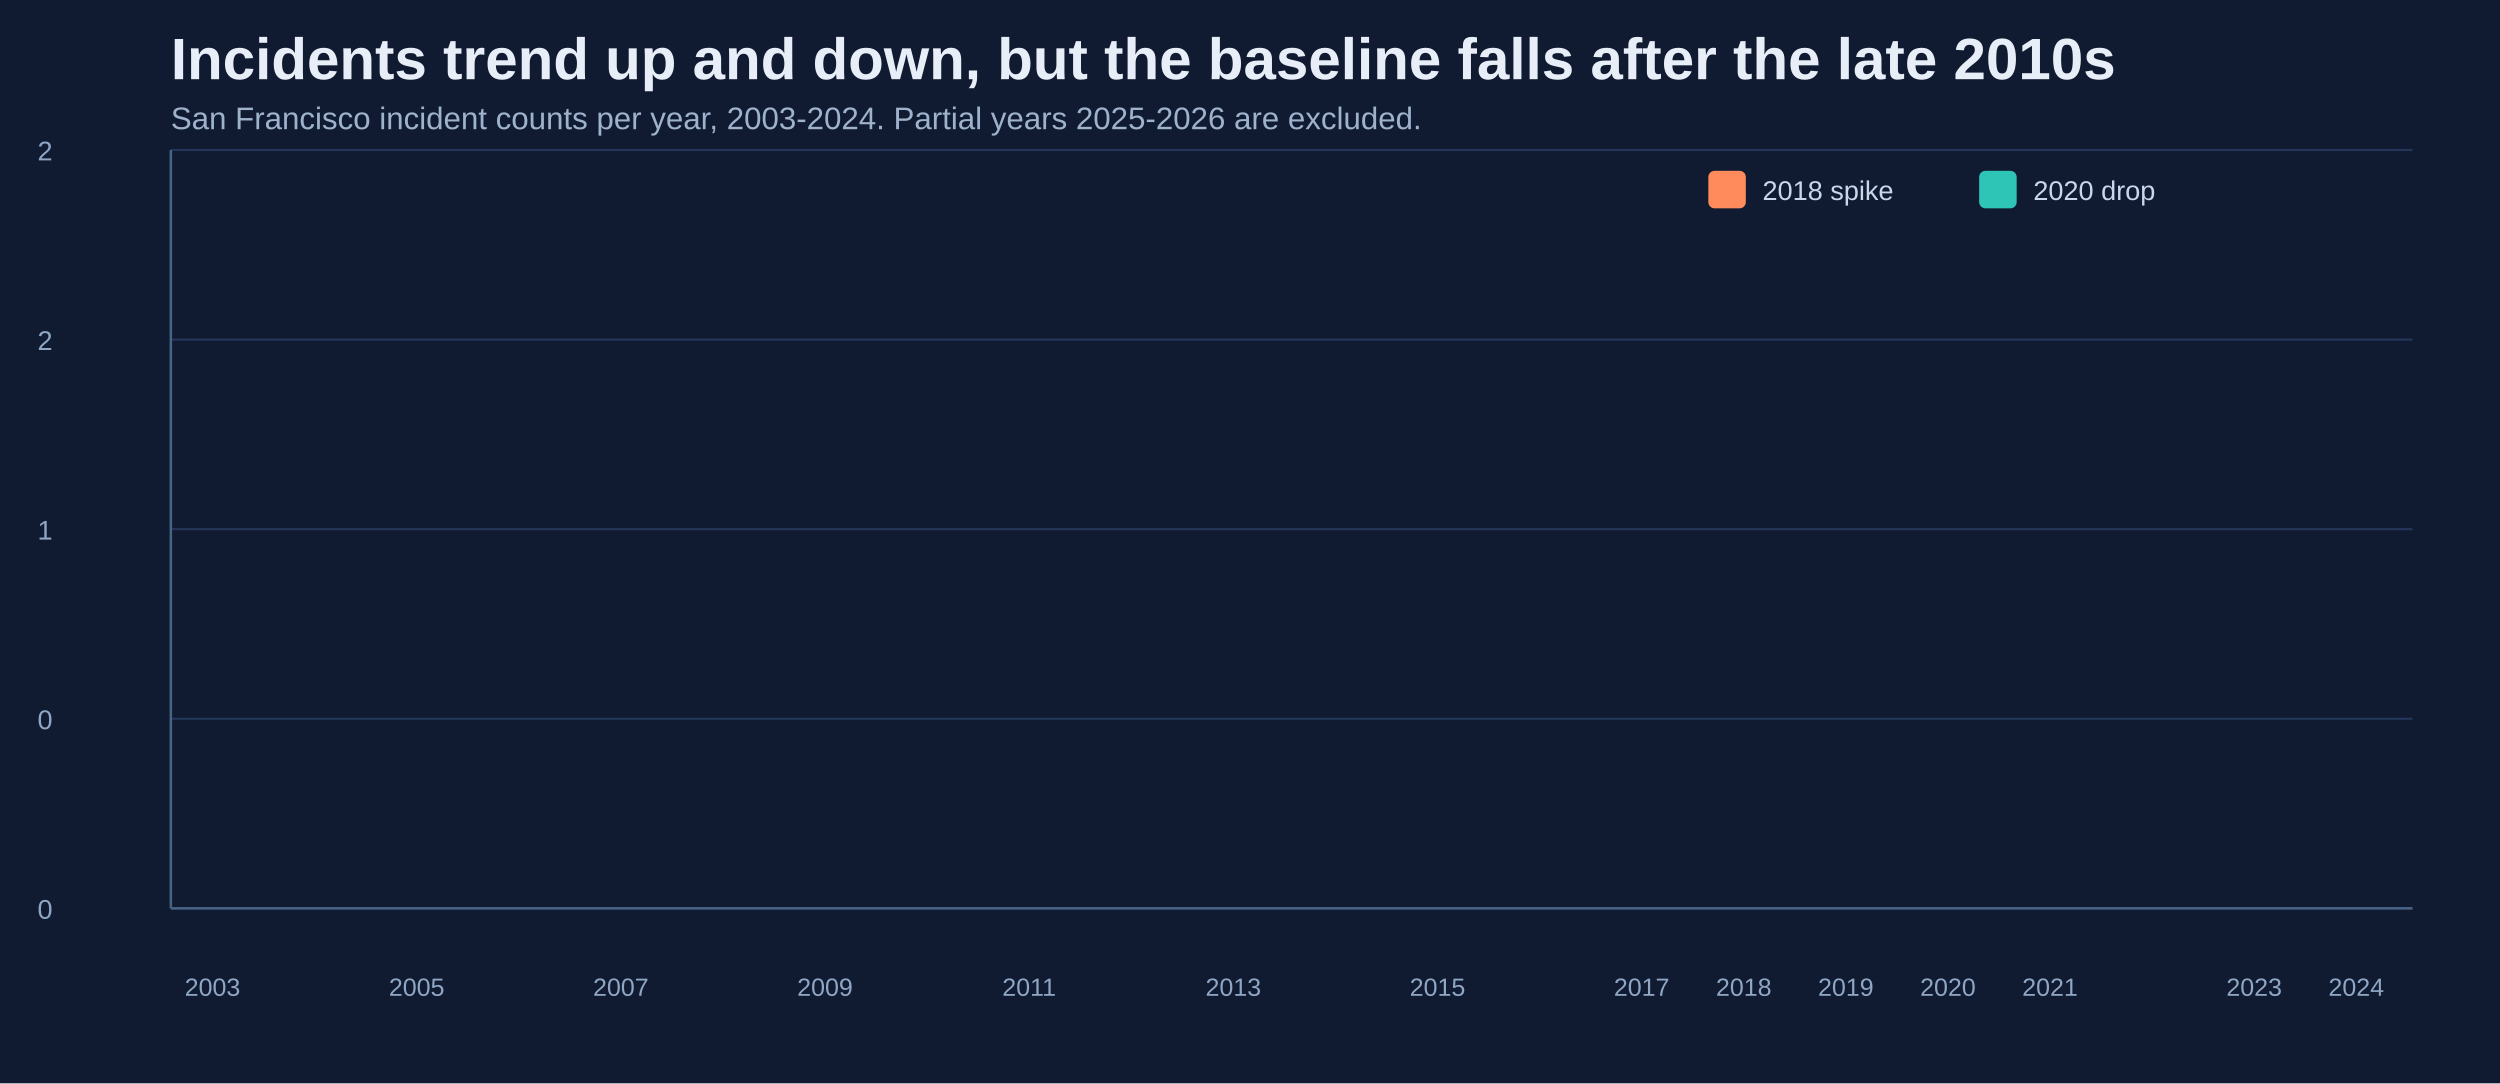
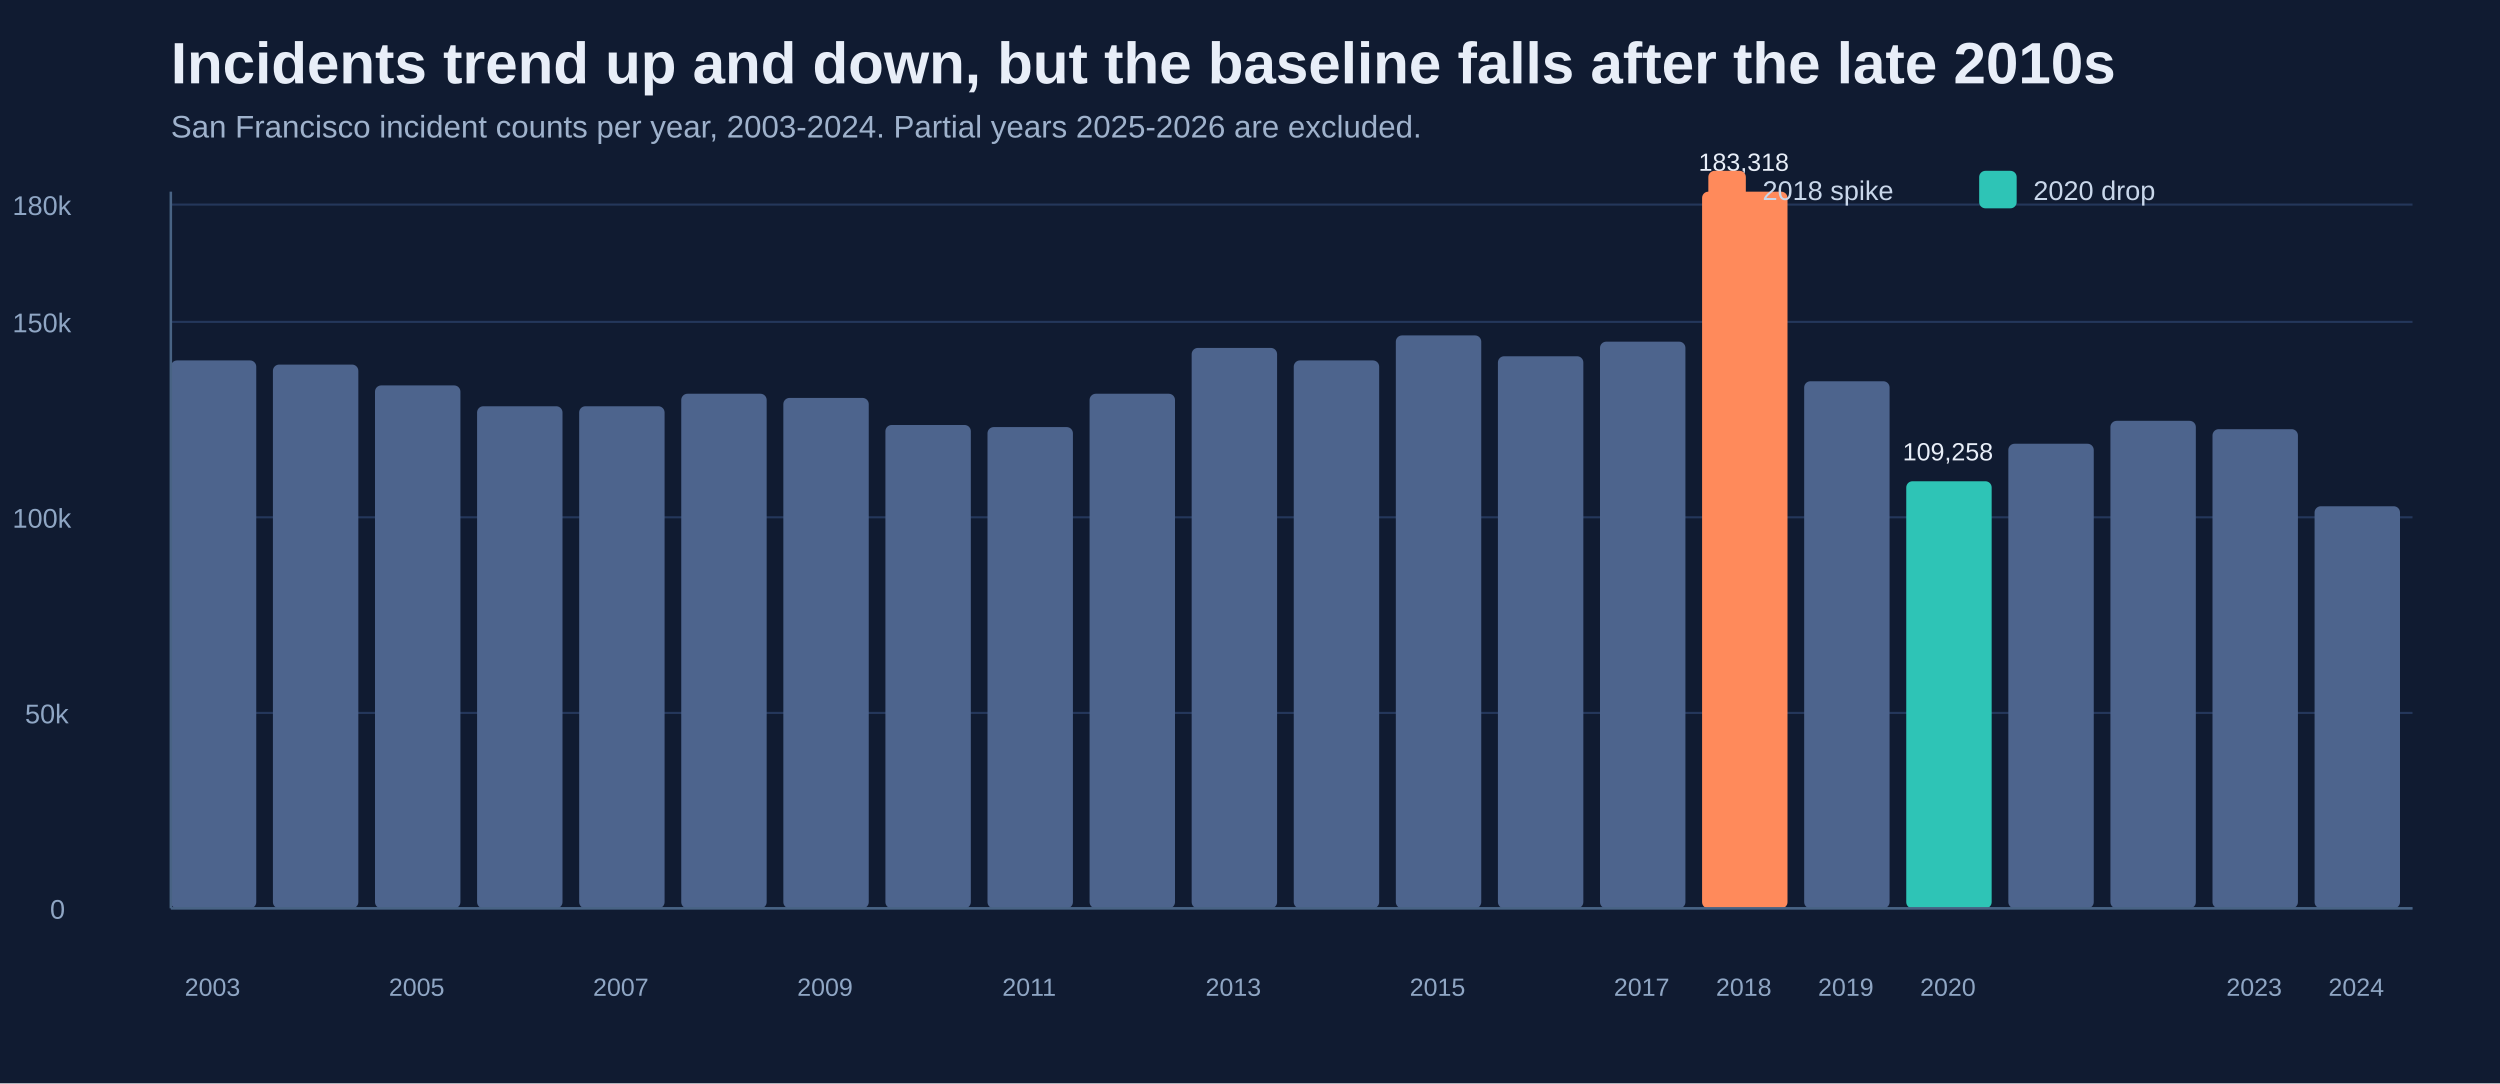
<svg xmlns="http://www.w3.org/2000/svg" width="1200" height="520" viewBox="0 0 1200 520" role="img" aria-labelledby="title desc">
-   <rect width="100%" height="100%" fill="#101b31" />
-   <text x="82" y="38" fill="#e8eef8" font-size="28" font-family="Segoe UI, Arial, sans-serif" font-weight="700">Incidents trend up and down, but the baseline falls after the late 2010s</text>
-   <text x="82" y="62" fill="#9fb2cc" font-size="15" font-family="Segoe UI, Arial, sans-serif">San Francisco incident counts per year, 2003-2024. Partial years 2025-2026 are excluded.</text>
+   <rect width="1200" height="520" fill="#101b31" />
+   <text x="82" y="40" fill="#e8eef8" font-size="28" font-family="Segoe UI, Arial, sans-serif" font-weight="700">
+     Incidents trend up and down, but the baseline falls after the late 2010s
+   </text>
+   <text x="82" y="66" fill="#9fb2cc" font-size="15" font-family="Segoe UI, Arial, sans-serif">
+     San Francisco incident counts per year, 2003-2024. Partial years 2025-2026 are excluded.
+   </text>
  <line x1="82" y1="436" x2="1158" y2="436" stroke="#24375b" stroke-width="1" />
-   <text x="18" y="441" fill="#8fa6c4" font-size="13" font-family="Segoe UI, Arial, sans-serif">0</text>
-   <line x1="82" y1="345" x2="1158" y2="345" stroke="#24375b" stroke-width="1" />
-   <text x="18" y="350" fill="#8fa6c4" font-size="13" font-family="Segoe UI, Arial, sans-serif">0</text>
-   <line x1="82" y1="254" x2="1158" y2="254" stroke="#24375b" stroke-width="1" />
-   <text x="18" y="259" fill="#8fa6c4" font-size="13" font-family="Segoe UI, Arial, sans-serif">1</text>
-   <line x1="82" y1="163" x2="1158" y2="163" stroke="#24375b" stroke-width="1" />
-   <text x="18" y="168" fill="#8fa6c4" font-size="13" font-family="Segoe UI, Arial, sans-serif">2</text>
-   <line x1="82" y1="72" x2="1158" y2="72" stroke="#24375b" stroke-width="1" />
-   <text x="18" y="77" fill="#8fa6c4" font-size="13" font-family="Segoe UI, Arial, sans-serif">2</text>
-   <rect x="82" y="-25531616" width="41" height="25532052" rx="3" fill="#4d648d" />
+   <line x1="82" y1="342.2" x2="1158" y2="342.2" stroke="#24375b" stroke-width="1" />
+   <line x1="82" y1="248.3" x2="1158" y2="248.3" stroke="#24375b" stroke-width="1" />
+   <line x1="82" y1="154.5" x2="1158" y2="154.5" stroke="#24375b" stroke-width="1" />
+   <line x1="82" y1="98.2" x2="1158" y2="98.2" stroke="#24375b" stroke-width="1" />
+   <text x="24" y="441" fill="#8fa6c4" font-size="13" font-family="Segoe UI, Arial, sans-serif">0</text>
+   <text x="12" y="347.2" fill="#8fa6c4" font-size="13" font-family="Segoe UI, Arial, sans-serif">50k</text>
+   <text x="6" y="253.3" fill="#8fa6c4" font-size="13" font-family="Segoe UI, Arial, sans-serif">100k</text>
+   <text x="6" y="159.5" fill="#8fa6c4" font-size="13" font-family="Segoe UI, Arial, sans-serif">150k</text>
+   <text x="6" y="103.2" fill="#8fa6c4" font-size="13" font-family="Segoe UI, Arial, sans-serif">180k</text>
+   <rect x="82" y="173" width="41" height="263" rx="3" fill="#4d648d" />
+   <rect x="131" y="175" width="41" height="261" rx="3" fill="#4d648d" />
+   <rect x="180" y="185" width="41" height="251" rx="3" fill="#4d648d" />
+   <rect x="229" y="195" width="41" height="241" rx="3" fill="#4d648d" />
+   <rect x="278" y="195" width="41" height="241" rx="3" fill="#4d648d" />
+   <rect x="327" y="189" width="41" height="247" rx="3" fill="#4d648d" />
+   <rect x="376" y="191" width="41" height="245" rx="3" fill="#4d648d" />
+   <rect x="425" y="204" width="41" height="232" rx="3" fill="#4d648d" />
+   <rect x="474" y="205" width="41" height="231" rx="3" fill="#4d648d" />
+   <rect x="523" y="189" width="41" height="247" rx="3" fill="#4d648d" />
+   <rect x="572" y="167" width="41" height="269" rx="3" fill="#4d648d" />
+   <rect x="621" y="173" width="41" height="263" rx="3" fill="#4d648d" />
+   <rect x="670" y="161" width="41" height="275" rx="3" fill="#4d648d" />
+   <rect x="719" y="171" width="41" height="265" rx="3" fill="#4d648d" />
+   <rect x="768" y="164" width="41" height="272" rx="3" fill="#4d648d" />
+   <rect x="817" y="92" width="41" height="344" rx="3" fill="#ff8a5b" />
+   <rect x="866" y="183" width="41" height="253" rx="3" fill="#4d648d" />
+   <rect x="915" y="231" width="41" height="205" rx="3" fill="#2ec4b6" />
+   <rect x="964" y="213" width="41" height="223" rx="3" fill="#4d648d" />
+   <rect x="1013" y="202" width="41" height="234" rx="3" fill="#4d648d" />
+   <rect x="1062" y="206" width="41" height="230" rx="3" fill="#4d648d" />
+   <rect x="1111" y="243" width="41" height="193" rx="3" fill="#4d648d" />
  <text x="102" y="478" text-anchor="middle" fill="#8fa6c4" font-size="12" font-family="Segoe UI, Arial, sans-serif">2003</text>
-   <rect x="131" y="-25360718" width="41" height="25361154" rx="3" fill="#4d648d" />
-   <rect x="180" y="-24389566" width="41" height="24390002" rx="3" fill="#4d648d" />
  <text x="200" y="478" text-anchor="middle" fill="#8fa6c4" font-size="12" font-family="Segoe UI, Arial, sans-serif">2005</text>
-   <rect x="229" y="-23403308" width="41" height="23403744" rx="3" fill="#4d648d" />
-   <rect x="278" y="-23421872" width="41" height="23422308" rx="3" fill="#4d648d" />
  <text x="298" y="478" text-anchor="middle" fill="#8fa6c4" font-size="12" font-family="Segoe UI, Arial, sans-serif">2007</text>
-   <rect x="327" y="-23994444" width="41" height="23994880" rx="3" fill="#4d648d" />
-   <rect x="376" y="-23808804" width="41" height="23809240" rx="3" fill="#4d648d" />
  <text x="396" y="478" text-anchor="middle" fill="#8fa6c4" font-size="12" font-family="Segoe UI, Arial, sans-serif">2009</text>
-   <rect x="425" y="-22535350" width="41" height="22535786" rx="3" fill="#4d648d" />
-   <rect x="474" y="-22360812" width="41" height="22361248" rx="3" fill="#4d648d" />
  <text x="494" y="478" text-anchor="middle" fill="#8fa6c4" font-size="12" font-family="Segoe UI, Arial, sans-serif">2011</text>
-   <rect x="523" y="-23937114" width="41" height="23937550" rx="3" fill="#4d648d" />
-   <rect x="572" y="-26061236" width="41" height="26061672" rx="3" fill="#4d648d" />
  <text x="592" y="478" text-anchor="middle" fill="#8fa6c4" font-size="12" font-family="Segoe UI, Arial, sans-serif">2013</text>
-   <rect x="621" y="-25472284" width="41" height="25472720" rx="3" fill="#4d648d" />
-   <rect x="670" y="-26694414" width="41" height="26694850" rx="3" fill="#4d648d" />
  <text x="690" y="478" text-anchor="middle" fill="#8fa6c4" font-size="12" font-family="Segoe UI, Arial, sans-serif">2015</text>
-   <rect x="719" y="-25724354" width="41" height="25724790" rx="3" fill="#4d648d" />
-   <rect x="768" y="-26394114" width="41" height="26394550" rx="3" fill="#4d648d" />
  <text x="788" y="478" text-anchor="middle" fill="#8fa6c4" font-size="12" font-family="Segoe UI, Arial, sans-serif">2017</text>
-   <rect x="817" y="-33363440" width="41" height="33363876" rx="3" fill="#ff8a5b" />
  <text x="837" y="478" text-anchor="middle" fill="#8fa6c4" font-size="12" font-family="Segoe UI, Arial, sans-serif">2018</text>
-   <text x="837" y="-33363450" text-anchor="middle" fill="#e8eef8" font-size="12" font-family="Segoe UI, Arial, sans-serif">183,318</text>
-   <rect x="866" y="-24515146" width="41" height="24515582" rx="3" fill="#4d648d" />
  <text x="886" y="478" text-anchor="middle" fill="#8fa6c4" font-size="12" font-family="Segoe UI, Arial, sans-serif">2019</text>
-   <rect x="915" y="-19884520" width="41" height="19884956" rx="3" fill="#2ec4b6" />
  <text x="935" y="478" text-anchor="middle" fill="#8fa6c4" font-size="12" font-family="Segoe UI, Arial, sans-serif">2020</text>
-   <text x="935" y="-19884530" text-anchor="middle" fill="#e8eef8" font-size="12" font-family="Segoe UI, Arial, sans-serif">109,258</text>
-   <rect x="964" y="-21605694" width="41" height="21606130" rx="3" fill="#4d648d" />
-   <text x="984" y="478" text-anchor="middle" fill="#8fa6c4" font-size="12" font-family="Segoe UI, Arial, sans-serif">2021</text>
-   <rect x="1013" y="-22706612" width="41" height="22707048" rx="3" fill="#4d648d" />
-   <rect x="1062" y="-22346616" width="41" height="22347052" rx="3" fill="#4d648d" />
  <text x="1082" y="478" text-anchor="middle" fill="#8fa6c4" font-size="12" font-family="Segoe UI, Arial, sans-serif">2023</text>
-   <rect x="1111" y="-18729730" width="41" height="18730166" rx="3" fill="#4d648d" />
  <text x="1131" y="478" text-anchor="middle" fill="#8fa6c4" font-size="12" font-family="Segoe UI, Arial, sans-serif">2024</text>
-   <line x1="82" y1="72" x2="82" y2="436" stroke="#486384" stroke-width="1.2" />
+   <text x="837" y="82" text-anchor="middle" fill="#e8eef8" font-size="12" font-family="Segoe UI, Arial, sans-serif">183,318</text>
+   <text x="935" y="221" text-anchor="middle" fill="#e8eef8" font-size="12" font-family="Segoe UI, Arial, sans-serif">109,258</text>
+   <line x1="82" y1="92" x2="82" y2="436" stroke="#486384" stroke-width="1.2" />
  <line x1="82" y1="436" x2="1158" y2="436" stroke="#486384" stroke-width="1.2" />
  <rect x="820" y="82" width="18" height="18" rx="3" fill="#ff8a5b" />
  <text x="846" y="96" fill="#c9d7ea" font-size="13" font-family="Segoe UI, Arial, sans-serif">2018 spike</text>
  <rect x="950" y="82" width="18" height="18" rx="3" fill="#2ec4b6" />
  <text x="976" y="96" fill="#c9d7ea" font-size="13" font-family="Segoe UI, Arial, sans-serif">2020 drop</text>
</svg>
